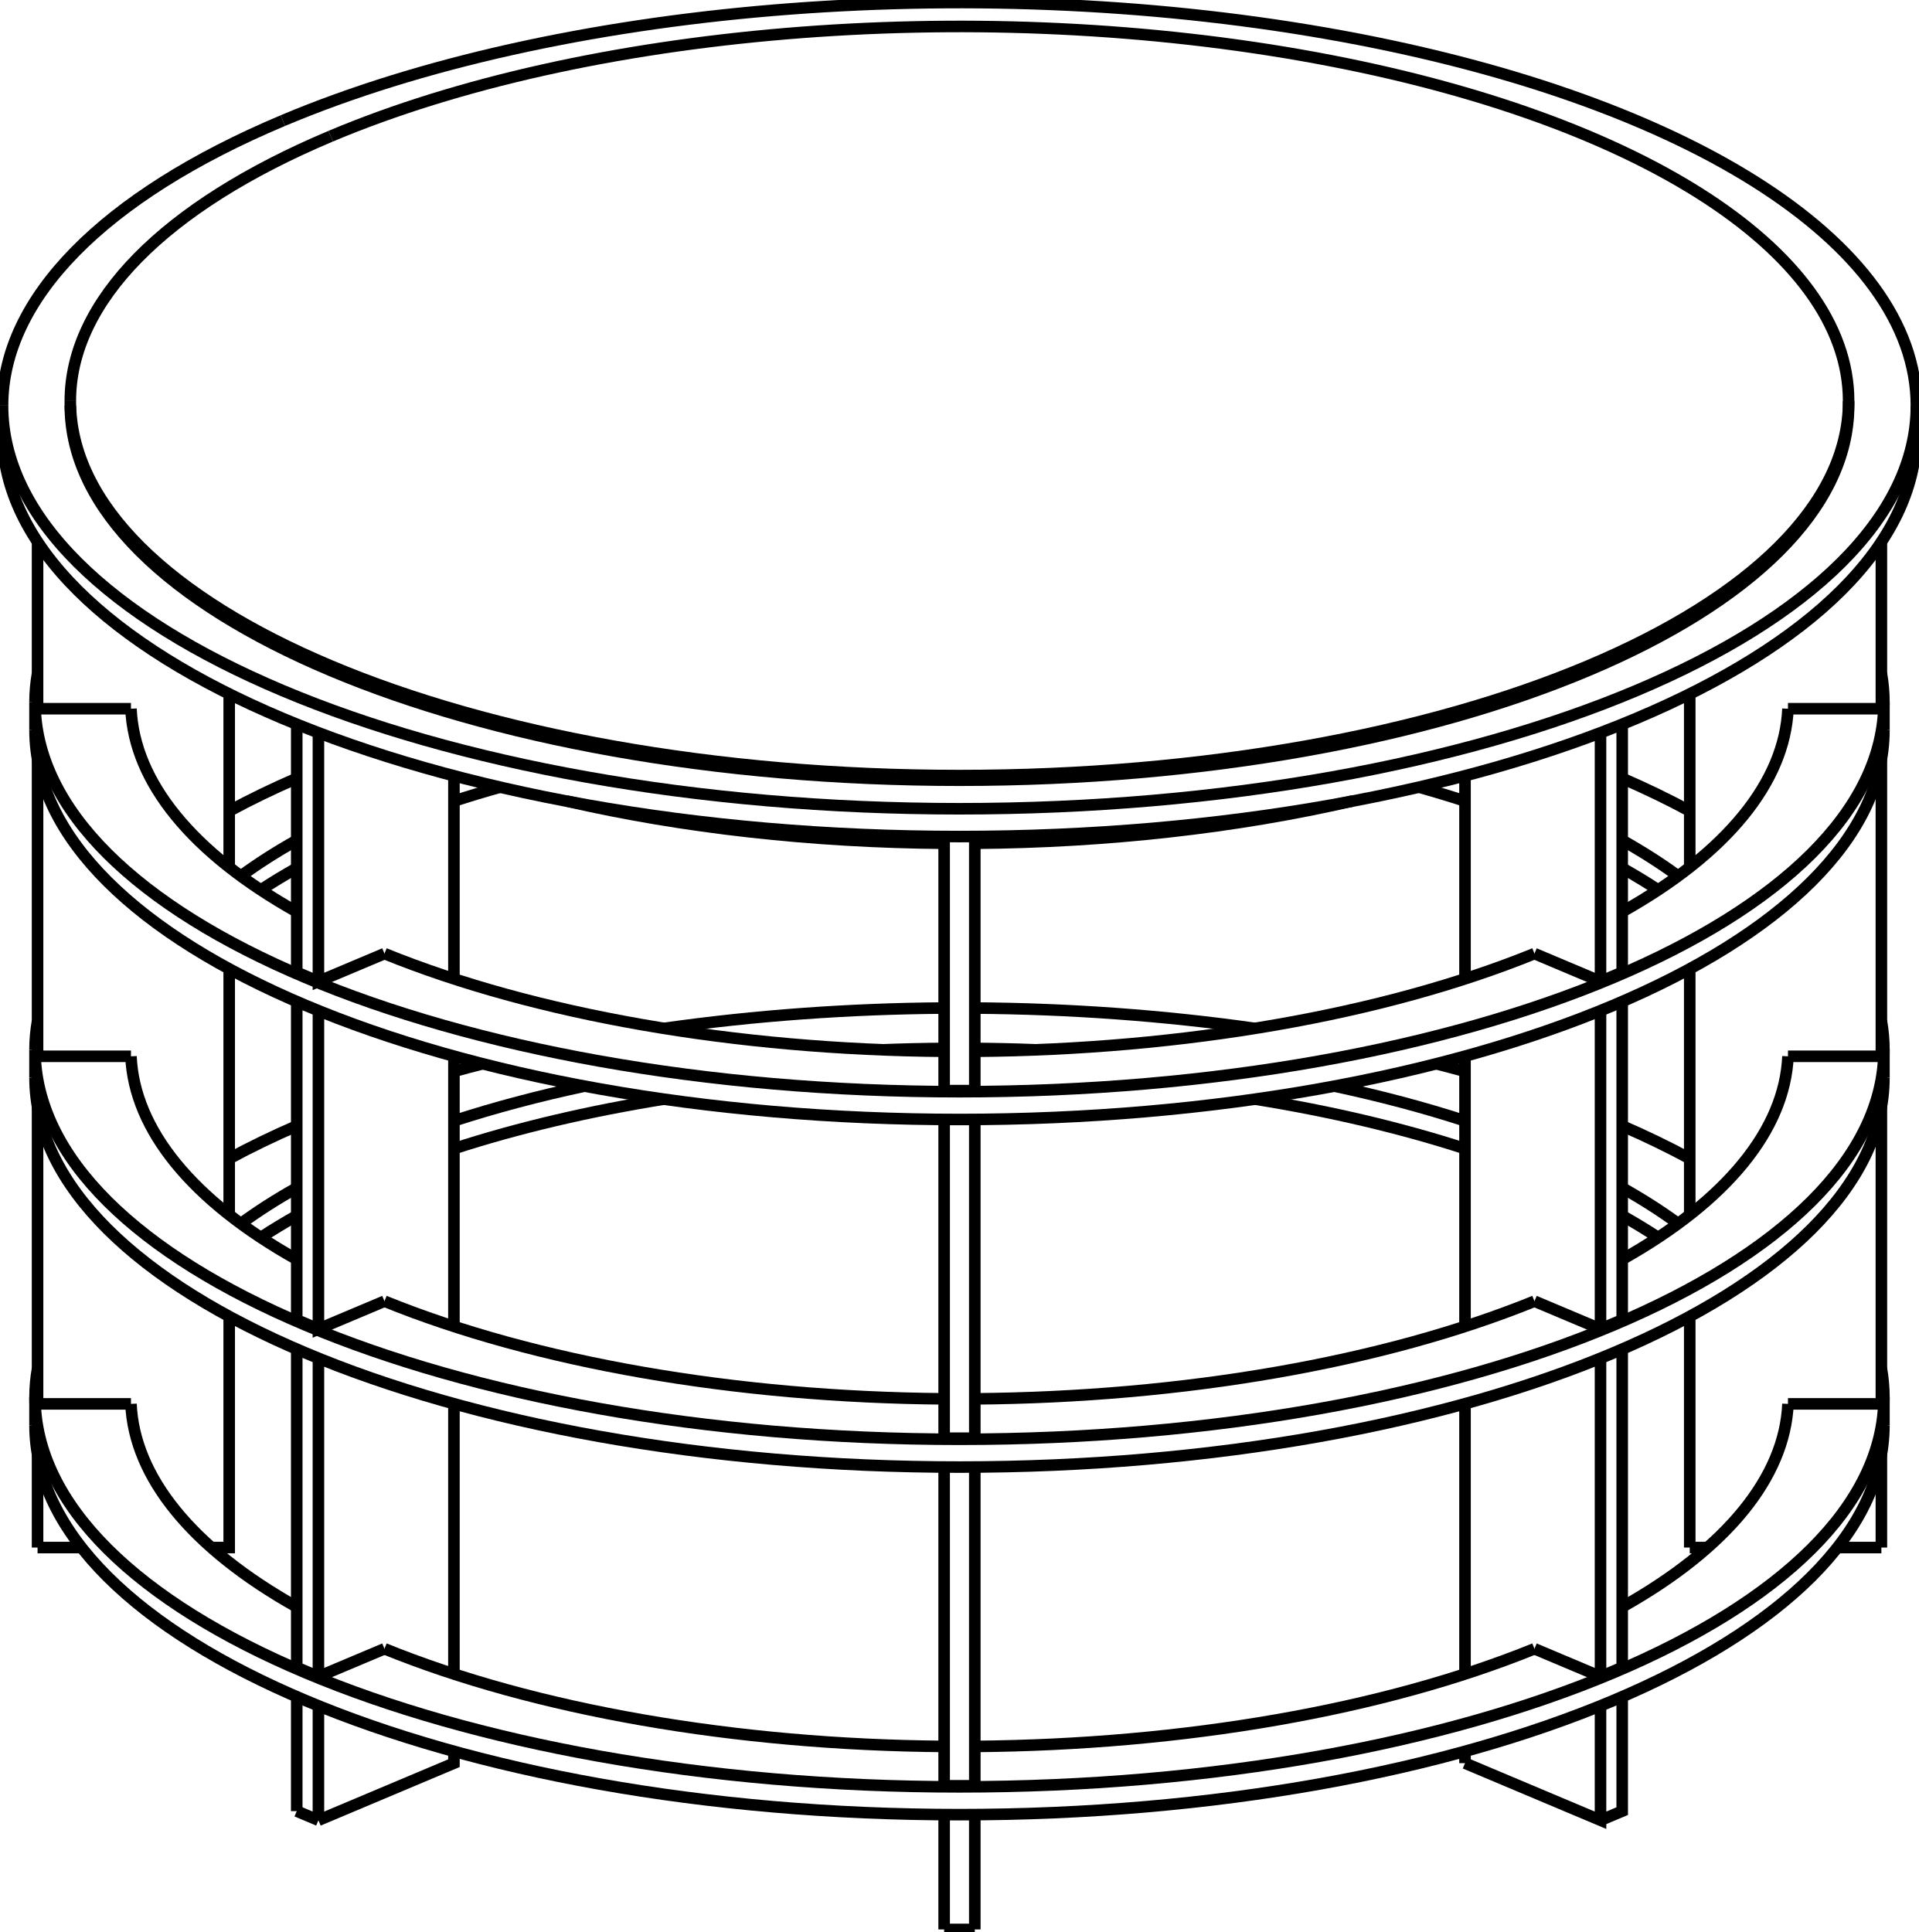
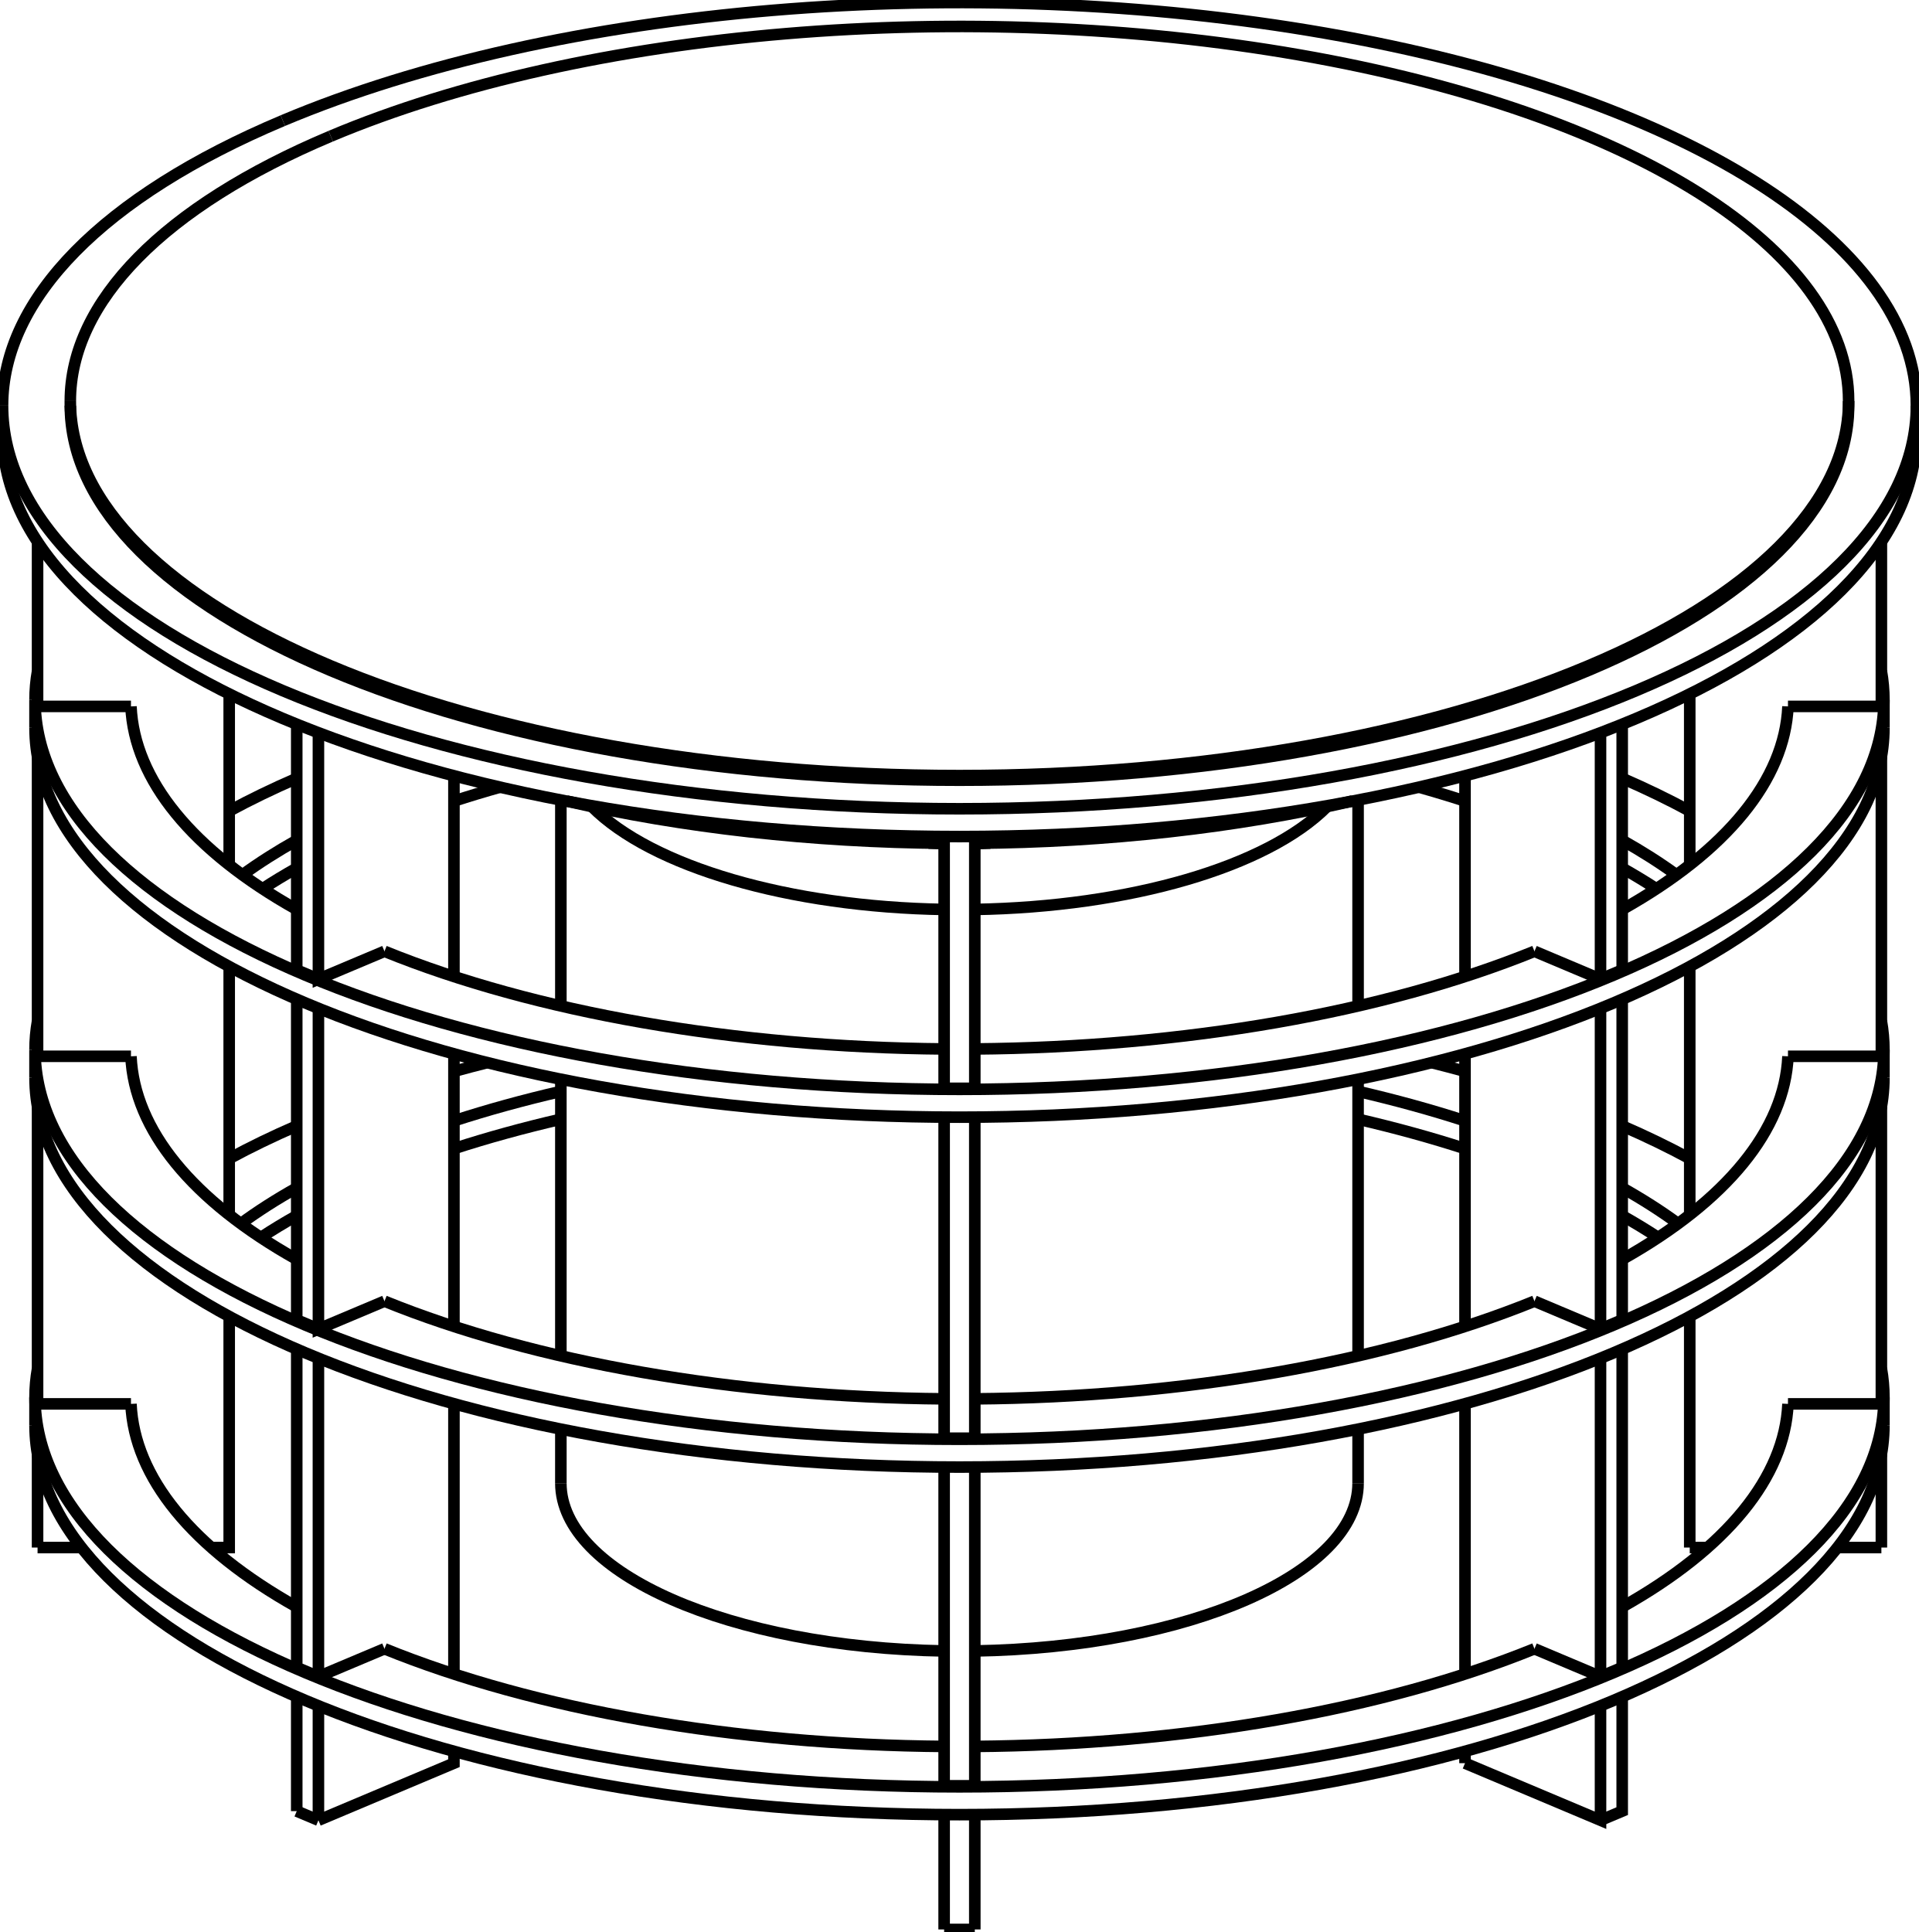
<svg xmlns="http://www.w3.org/2000/svg" version="1.1" viewBox="-375.5 -380.061 751 756.164" fill="none" stroke="black" stroke-width="0.6%" vector-effect="non-scaling-stroke">
  <path d="M 197.848 310.029 L 250.881 332.371 L 250.881 287.581" />
  <path d="M 250.881 276.142 L 225.033 265.252" />
  <path d="M 250.881 276.142 L 250.881 151.541" />
  <path d="M 250.881 140.102 L 225.033 129.212" />
-   <path d="M 250.881 140.102 L 250.881 15.502" />
-   <path d="M 250.881 4.063 L 225.033 -6.827" />
-   <path d="M 250.881 4.063 L 250.881 -93.273" />
+   <path d="M 250.881 140.102 L 250.881 14.595" />
+   <path d="M 250.881 3.156 L 225.033 -7.734" />
+   <path d="M 250.881 3.156 L 250.881 -93.273" />
  <path d="M 197.848 310.029 L 197.848 305.369" />
  <path d="M 197.848 275.126 L 197.848 169.33" />
-   <path d="M 197.848 139.086 L 197.848 33.29" />
-   <path d="M 197.848 3.047 L 197.848 -76.452" />
+   <path d="M 197.848 139.086 L 197.848 32.383" />
+   <path d="M 197.848 2.14 L 197.848 -76.452" />
  <path d="M 250.881 332.371 L 259.367 328.796 L 259.367 284.025" />
  <path d="M -361.8 177.758 A 361.8 152.42 180 0 0 361.8 177.758" />
  <path d="M -273.429 104.297 A 324.3 136.622 360 0 1 -259.367 95.744" />
-   <path d="M -197.848 69.507 A 324.3 136.622 360 0 1 -115.593 50.11" />
-   <path d="M 115.593 50.11 A 324.3 136.622 360 0 1 197.848 69.507" />
+   <path d="M -197.848 69.507 A 324.3 136.622 360 0 1 -156 57.982" />
+   <path d="M 156 57.982 A 324.3 136.622 360 0 1 197.848 69.507" />
  <path d="M 259.367 95.744 A 324.3 136.622 360 0 1 273.429 104.297" />
  <path d="M 6 303.473 A 324.3 136.622 180 0 0 225.033 265.252" />
-   <path d="M -197.848 39.264 A 361.8 152.42 360 0 1 -186.543 36.277" />
-   <path d="M -115.593 22.444 A 361.8 152.42 360 0 1 -6 14.476" />
-   <path d="M 6 14.476 A 361.8 152.42 360 0 1 115.593 22.444" />
-   <path d="M 186.543 36.277 A 361.8 152.42 360 0 1 197.848 39.264" />
+   <path d="M -197.848 39.264 A 361.8 152.42 360 0 1 -184.742 35.824" />
+   <path d="M 184.742 35.824 A 361.8 152.42 360 0 1 197.848 39.264" />
  <path d="M 259.367 60.608 A 361.8 152.42 360 0 1 285.8 73.414" />
  <path d="M 360.8 155.551 A 361.8 152.42 360 0 1 361.8 166.875 A 361.8 152.42 360 0 1 -361.8 166.875 A 361.8 152.42 360 0 1 -360.8 155.551" />
  <path d="M -285.8 73.414 A 361.8 152.42 360 0 1 -259.367 60.608" />
  <path d="M 259.367 272.567 L 250.881 276.142" />
  <path d="M 6 318.873 L -6 318.873 L -6 194.117" />
  <path d="M -225.033 265.252 A 324.3 136.622 180 0 0 -6 303.473" />
  <path d="M -225.033 265.252 L -250.881 276.142 L -259.367 272.567 L -259.367 147.985" />
  <path d="M -324.244 169.403 A 324.3 136.622 180 0 0 -259.367 248.889" />
  <path d="M -324.244 169.403 L -360.8 169.403 L -360.8 53.043" />
  <path d="M -259.367 84.861 A 324.3 136.622 180 0 0 -281.25 98.855" />
-   <path d="M -6 30.277 A 324.3 136.622 180 0 0 -29.904 30.836" />
-   <path d="M -146.64 45.018 A 324.3 136.622 180 0 0 -197.848 58.624" />
-   <path d="M 197.848 58.624 A 324.3 136.622 180 0 0 146.64 45.018" />
-   <path d="M 29.904 30.836 A 324.3 136.622 180 0 0 6 30.277" />
+   <path d="M -156 47.099 A 324.3 136.622 180 0 0 -197.848 58.624" />
+   <path d="M 197.848 58.624 A 324.3 136.622 180 0 0 156 47.099" />
  <path d="M 281.25 98.855 A 324.3 136.622 180 0 0 259.367 84.861" />
  <path d="M 360.8 169.403 L 324.244 169.403" />
  <path d="M 259.367 248.889 A 324.3 136.622 180 0 0 324.244 169.403" />
  <path d="M 259.367 272.567 L 259.367 147.985" />
  <path d="M -361.8 41.719 A 361.8 152.42 180 0 0 361.8 41.719" />
-   <path d="M -273.429 -31.743 A 324.3 136.622 360 0 1 -259.367 -40.295" />
+   <path d="M -272.74 -32.196 A 324.3 136.622 360 0 1 -259.367 -40.295" />
  <path d="M -197.848 -66.532 A 324.3 136.622 360 0 1 -179.745 -71.998" />
  <path d="M 179.745 -71.998 A 324.3 136.622 360 0 1 197.848 -66.532" />
-   <path d="M 259.367 -40.295 A 324.3 136.622 360 0 1 273.429 -31.743" />
+   <path d="M 259.367 -40.295 A 324.3 136.622 360 0 1 272.74 -32.196" />
  <path d="M 6 167.434 A 324.3 136.622 180 0 0 225.033 129.212" />
  <path d="M 259.367 -75.431 A 361.8 152.42 360 0 1 285.8 -62.626" />
  <path d="M 360.8 19.511 A 361.8 152.42 360 0 1 361.8 30.836 L 361.8 41.719" />
  <path d="M 361.8 30.836 A 361.8 152.42 360 0 1 -361.8 30.836 L -361.8 41.719" />
  <path d="M -361.8 30.836 A 361.8 152.42 360 0 1 -360.8 19.511" />
  <path d="M -285.8 -62.626 A 361.8 152.42 360 0 1 -259.367 -75.431" />
  <path d="M 259.367 136.527 L 250.881 140.102" />
-   <path d="M 6 182.834 L -6 182.834 L -6 58.078" />
+   <path d="M 6 182.834 L -6 182.834 L -6 57.171" />
  <path d="M -225.033 129.212 A 324.3 136.622 180 0 0 -6 167.434" />
-   <path d="M -225.033 129.212 L -250.881 140.102 L -250.881 15.502" />
-   <path d="M -250.881 140.102 L -259.367 136.527 L -259.367 11.946" />
+   <path d="M -225.033 129.212 L -250.881 140.102 L -250.881 14.595" />
+   <path d="M -250.881 140.102 L -259.367 136.527 L -259.367 11.039" />
  <path d="M -324.244 33.363 A 324.3 136.622 180 0 0 -259.367 112.85" />
-   <path d="M -324.244 33.363 L -360.8 33.363 L -360.8 -82.996" />
-   <path d="M -259.367 -51.178 A 324.3 136.622 180 0 0 -281.25 -37.184" />
-   <path d="M 281.25 -37.184 A 324.3 136.622 180 0 0 259.367 -51.178" />
+   <path d="M -324.244 33.363 L -360.8 33.363 L -360.8 -83.903" />
+   <path d="M -259.367 -51.178 A 324.3 136.622 180 0 0 -280.629 -37.638" />
+   <path d="M 280.629 -37.638 A 324.3 136.622 180 0 0 259.367 -51.178" />
  <path d="M 360.8 33.363 L 324.244 33.363" />
  <path d="M 259.367 112.85 A 324.3 136.622 180 0 0 324.244 33.363" />
-   <path d="M 259.367 136.527 L 259.367 11.946" />
-   <path d="M -361.8 -94.321 A 361.8 152.42 180 0 0 361.8 -94.321" />
-   <path d="M 6 31.394 A 324.3 136.622 180 0 0 225.033 -6.827" />
-   <path d="M 360.8 -116.528 A 361.8 152.42 360 0 1 361.8 -105.204 L 361.8 -94.321" />
-   <path d="M 361.8 -105.204 A 361.8 152.42 360 0 1 -361.8 -105.204 L -361.8 -94.321" />
-   <path d="M -361.8 -105.204 A 361.8 152.42 360 0 1 -360.8 -116.528" />
-   <path d="M 360.8 -102.676 L 324.244 -102.676" />
-   <path d="M 259.367 -23.19 A 324.3 136.622 180 0 0 324.244 -102.676" />
-   <path d="M 259.367 0.488 L 250.881 4.063" />
-   <path d="M 6 46.794 L -6 46.794 L -6 -52.658" />
-   <path d="M -225.033 -6.827 A 324.3 136.622 180 0 0 -6 31.394" />
-   <path d="M -225.033 -6.827 L -250.881 4.063 L -250.881 -93.273" />
-   <path d="M -250.881 4.063 L -259.367 0.488 L -259.367 -96.6" />
-   <path d="M -324.244 -102.676 A 324.3 136.622 180 0 0 -259.367 -23.19" />
-   <path d="M -324.244 -102.676 L -360.8 -102.676 L -360.8 -168.125" />
-   <path d="M 259.367 0.488 L 259.367 -96.6" />
+   <path d="M 259.367 136.527 L 259.367 11.039" />
+   <path d="M -361.8 -95.228 A 361.8 152.42 180 0 0 361.8 -95.228" />
+   <path d="M 6 30.487 A 324.3 136.622 180 0 0 225.033 -7.734" />
+   <path d="M 360.8 -117.435 A 361.8 152.42 360 0 1 361.8 -106.111 L 361.8 -95.228" />
+   <path d="M 361.8 -106.111 A 361.8 152.42 360 0 1 -361.8 -106.111 L -361.8 -95.228" />
+   <path d="M -361.8 -106.111 A 361.8 152.42 360 0 1 -360.8 -117.435" />
+   <path d="M 259.367 -0.419 L 250.881 3.156" />
+   <path d="M 6 45.888 L -6 45.888 L -6 -52.658" />
+   <path d="M -225.033 -7.734 A 324.3 136.622 180 0 0 -6 30.487" />
+   <path d="M -225.033 -7.734 L -250.881 3.156 L -250.881 -93.273" />
+   <path d="M -250.881 3.156 L -259.367 -0.419 L -259.367 -96.6" />
+   <path d="M -324.244 -103.583 A 324.3 136.622 180 0 0 -259.367 -24.097" />
+   <path d="M -324.244 -103.583 L -360.8 -103.583 L -360.8 -168.125" />
+   <path d="M 360.8 -103.583 L 324.244 -103.583" />
+   <path d="M 259.367 -24.097 A 324.3 136.622 180 0 0 324.244 -103.583" />
+   <path d="M 259.367 -0.419 L 259.367 -96.6" />
  <path d="M -374.5 -210.408 A 374.5 157.77 180 0 0 374.5 -210.408" />
  <path d="M 6 -50.017 A 320.5 135.021 180 0 0 153.833 -66.563" />
  <path d="M -153.833 -66.563 A 320.5 135.021 180 0 0 -6 -50.017" />
-   <path d="M 6 46.794 L 6 -52.658" />
-   <path d="M 6 182.834 L 6 58.078" />
+   <path d="M 6 45.888 L 6 -52.658" />
+   <path d="M 6 182.834 L 6 57.171" />
  <path d="M 6 318.873 L 6 194.117" />
  <path d="M 6 375.103 L 6 330.157" />
  <path d="M -6 375.103 L 6 375.103" />
  <path d="M -6 375.103 L -6 330.157" />
  <path d="M -250.881 332.371 L -197.848 310.029 L -197.848 305.369" />
  <path d="M -197.848 275.126 L -197.848 169.33" />
-   <path d="M -197.848 139.086 L -197.848 33.29" />
-   <path d="M -197.848 3.047 L -197.848 -76.452" />
+   <path d="M -197.848 139.086 L -197.848 32.383" />
+   <path d="M -197.848 2.14 L -197.848 -76.452" />
  <path d="M -250.881 276.142 L -250.881 151.541" />
  <path d="M -250.881 332.371 L -250.881 287.581" />
  <path d="M -259.367 328.796 L -250.881 332.371" />
  <path d="M -259.367 328.796 L -259.367 284.025" />
  <path d="M -360.8 225.632 L -343.49 225.632" />
  <path d="M -292.776 225.632 L -285.8 225.632 L -285.8 135.18" />
-   <path d="M -285.8 95.402 L -285.8 -0.859" />
-   <path d="M -285.8 -40.638 L -285.8 -108.454" />
+   <path d="M -285.8 95.402 L -285.8 -1.766" />
+   <path d="M -285.8 -41.545 L -285.8 -108.454" />
  <path d="M -360.8 225.632 L -360.8 189.083" />
  <path d="M 360.8 225.632 L 360.8 189.083" />
  <path d="M 285.8 225.632 L 292.776 225.632" />
  <path d="M 343.49 225.632 L 360.8 225.632" />
  <path d="M 360.8 169.403 L 360.8 53.043" />
-   <path d="M 360.8 33.363 L 360.8 -82.996" />
-   <path d="M 360.8 -102.676 L 360.8 -168.125" />
+   <path d="M 360.8 33.363 L 360.8 -83.903" />
+   <path d="M 360.8 -103.583 L 360.8 -168.125" />
  <path d="M 285.8 225.632 L 285.8 135.18" />
-   <path d="M 285.8 95.402 L 285.8 -0.859" />
-   <path d="M 285.8 -40.638 L 285.8 -108.454" />
+   <path d="M 285.8 95.402 L 285.8 -1.766" />
+   <path d="M 285.8 -41.545 L 285.8 -108.454" />
  <path d="M -264.811 -332.851 A 374.5 157.77 360 0 1 374.5 -221.291 L 374.5 -210.408" />
  <path d="M 374.5 -221.291 A 374.5 157.77 360 0 1 -374.5 -221.291 L -374.5 -210.408" />
  <path d="M -374.5 -221.291 A 374.5 157.77 360 0 1 -264.811 -332.851" />
  <path d="M 347.98 -221.291 A 347.98 146.598 360 0 1 -347.98 -221.291" />
  <path d="M -246.059 -326.765 A 347.98 146.598 360 0 1 347.98 -223.105 L 347.98 -221.291" />
  <path d="M 347.98 -223.105 A 347.98 146.598 360 0 1 -347.98 -223.105 L -347.98 -221.291" />
  <path d="M -347.98 -223.105 A 347.98 146.598 360 0 1 -246.059 -326.765" />
+   <path d="M -12.073 -50.089 A 95 40.022 180 0 0 -6 -49.844" />
+   <path d="M 6 -49.844 A 95 40.022 180 0 0 12.073 -50.089" />
+   <path d="M 143.849 -64.357 A 156 65.72 360 0 1 6 -24.115" />
+   <path d="M -6 -24.115 A 156 65.72 360 0 1 -143.849 -64.357" />
+   <path d="M -156 200.432 A 156 65.72 180 0 0 -6 266.103" />
+   <path d="M 6 266.103 A 156 65.72 180 0 0 156 200.432" />
  <path d="M -361.8 166.875 L -361.8 177.758" />
  <path d="M 361.8 166.875 L 361.8 177.758" />
+   <path d="M -156 -66.978 L -156 13.665" />
+   <path d="M -156 42.296 L -156 150.612" />
+   <path d="M -156 179.242 L -156 200.432" />
+   <path d="M 156 -66.978 L 156 13.665" />
+   <path d="M 156 42.296 L 156 150.612" />
+   <path d="M 156 179.242 L 156 200.432" />
</svg>
